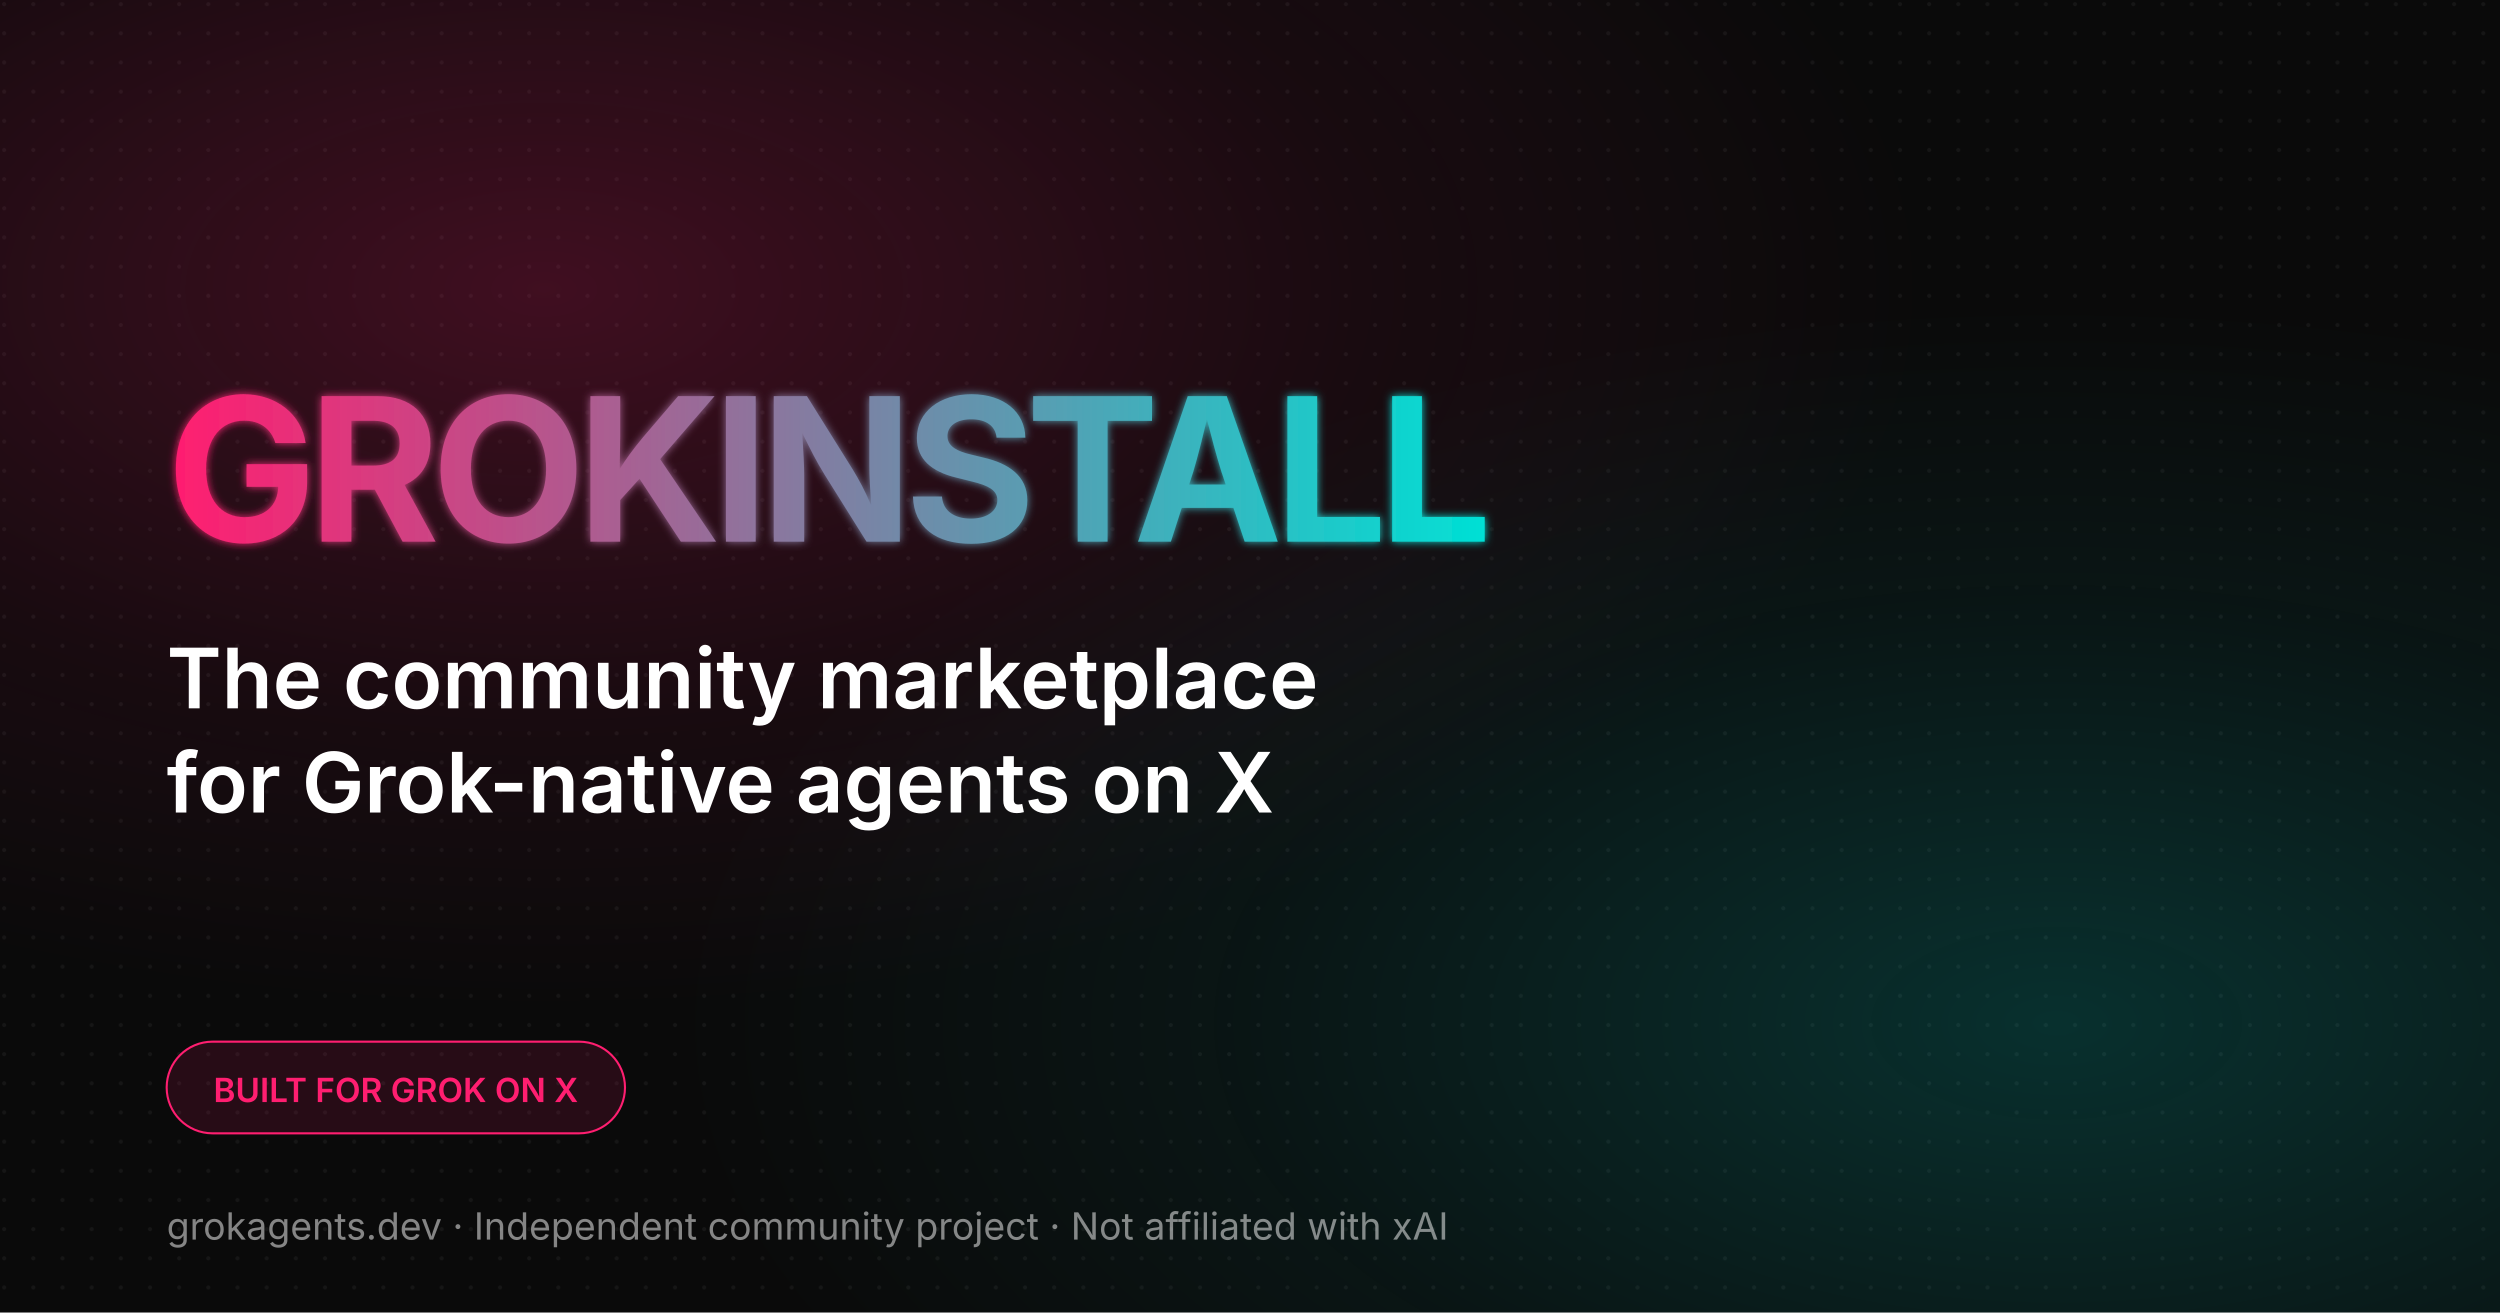
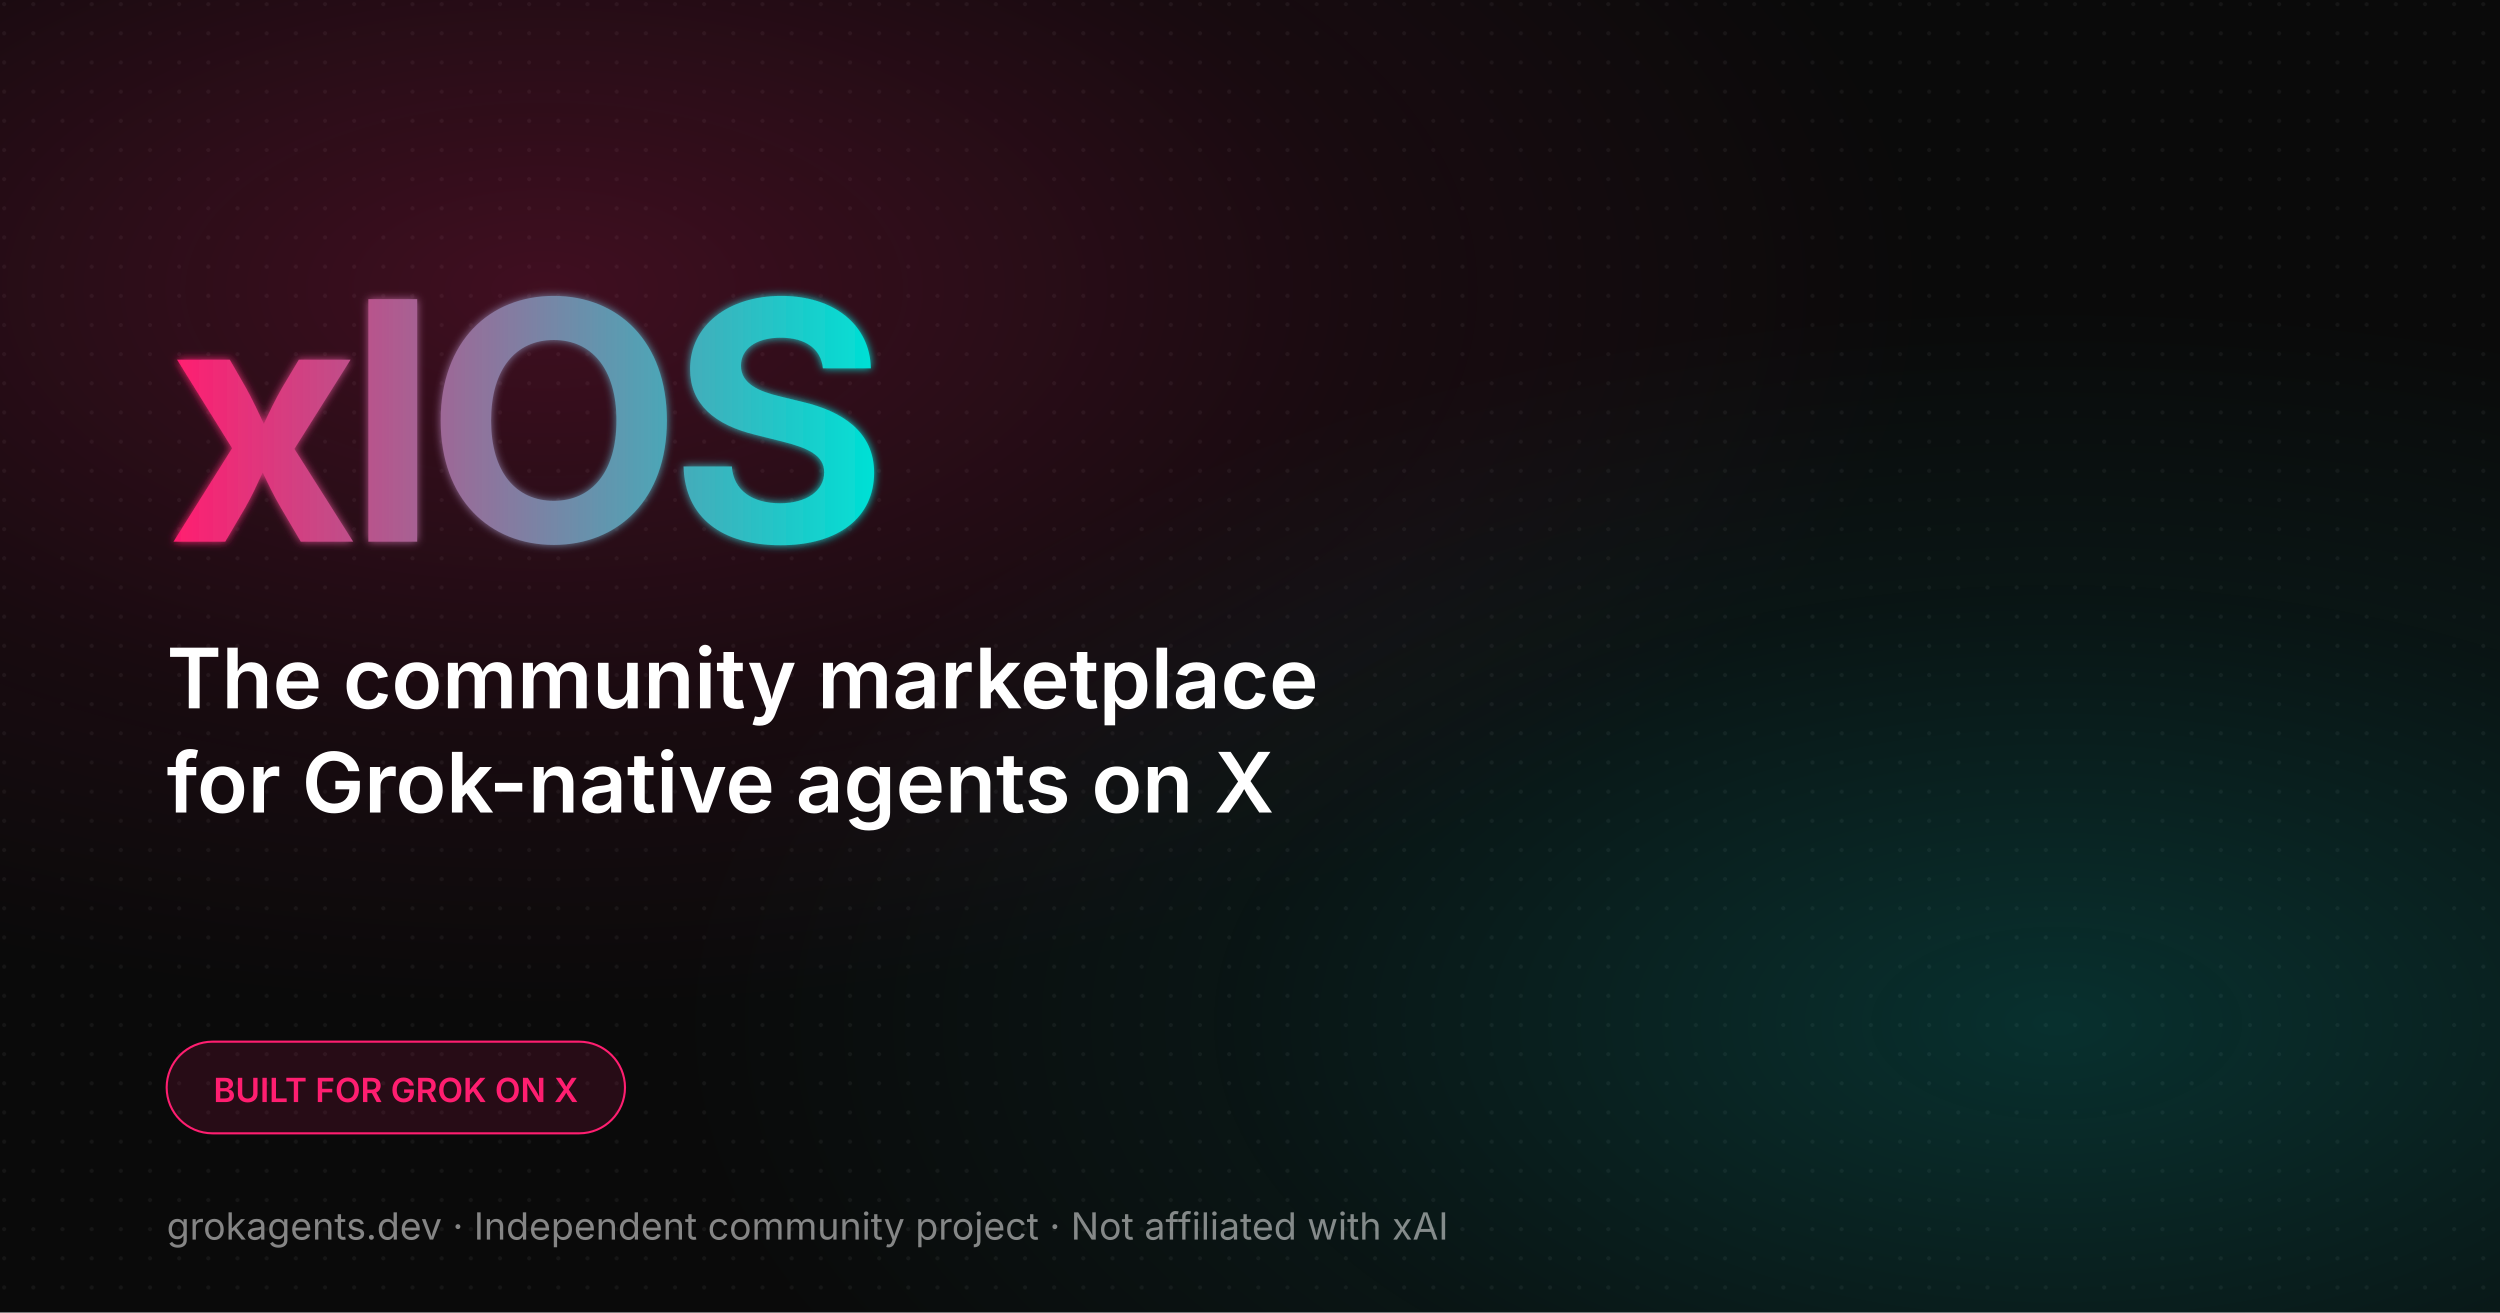
- <svg xmlns="http://www.w3.org/2000/svg" viewBox="0 0 1200 630" width="1200" height="630" role="img" aria-label="GrokInstall — The community marketplace for Grok-native agents on X">
+ <svg xmlns="http://www.w3.org/2000/svg" viewBox="0 0 1200 630" width="1200" height="630" role="img" aria-label="xlOS — The community marketplace for Grok-native agents on X">
  <defs>
    <radialGradient id="og-plasma" cx="22%" cy="22%" r="55%">
      <stop offset="0%" stop-color="#FF1E70" stop-opacity="0.22" />
      <stop offset="60%" stop-color="#FF1E70" stop-opacity="0.06" />
      <stop offset="100%" stop-color="#FF1E70" stop-opacity="0" />
    </radialGradient>
    <radialGradient id="og-aurora" cx="82%" cy="78%" r="55%">
      <stop offset="0%" stop-color="#00E0D5" stop-opacity="0.18" />
      <stop offset="60%" stop-color="#00E0D5" stop-opacity="0.05" />
      <stop offset="100%" stop-color="#00E0D5" stop-opacity="0" />
    </radialGradient>
    <linearGradient id="og-wordmark" x1="0" y1="0" x2="1" y2="0">
      <stop offset="0%" stop-color="#FF1E70" />
      <stop offset="100%" stop-color="#00E0D5" />
    </linearGradient>
    <linearGradient id="og-divider" x1="0" y1="0" x2="1" y2="0">
      <stop offset="0%" stop-color="#FF1E70" stop-opacity="0" />
      <stop offset="35%" stop-color="#FF1E70" stop-opacity="0.7" />
      <stop offset="65%" stop-color="#00E0D5" stop-opacity="0.7" />
      <stop offset="100%" stop-color="#00E0D5" stop-opacity="0" />
    </linearGradient>
    <pattern id="og-halftone" x="0" y="0" width="14" height="14" patternUnits="userSpaceOnUse">
      <circle cx="2" cy="2" r="1" fill="#FFFFFF" fill-opacity="0.05" />
    </pattern>
    <filter id="og-neon" x="-10%" y="-30%" width="120%" height="160%">
      <feGaussianBlur stdDeviation="2" result="b" />
      <feMerge>
        <feMergeNode in="b" />
        <feMergeNode in="SourceGraphic" />
      </feMerge>
    </filter>
  </defs>
  <rect width="1200" height="630" fill="#0A0A0A" />
  <rect width="1200" height="630" fill="url(#og-halftone)" />
  <rect width="1200" height="630" fill="url(#og-plasma)" />
  <rect width="1200" height="630" fill="url(#og-aurora)" />
-   <text x="80" y="260" font-family="Inter, sans-serif" font-weight="700" font-size="96" letter-spacing="-4" fill="url(#og-wordmark)" filter="url(#og-neon)">GROKINSTALL</text>
+   <text x="80" y="260" font-family="Inter, sans-serif" font-weight="700" font-size="160" letter-spacing="-6" fill="url(#og-wordmark)" filter="url(#og-neon)">xlOS</text>
  <text x="80" y="340" font-family="Inter, sans-serif" font-weight="600" font-size="40" fill="#FFFFFF">The community marketplace</text>
  <text x="80" y="390" font-family="Inter, sans-serif" font-weight="600" font-size="40" fill="#FFFFFF">for Grok-native agents on X</text>
  <g transform="translate(80, 500)">
    <rect width="220" height="44" rx="22" fill="rgba(255,30,112,0.12)" stroke="#FF1E70" stroke-width="1" />
    <text x="110" y="29" text-anchor="middle" font-family="Inter, sans-serif" font-weight="600" font-size="16" fill="#FF1E70">BUILT FOR GROK ON X</text>
  </g>
  <line x1="0" y1="615" x2="1200" y2="615" stroke="url(#og-divider)" stroke-width="1" />
  <text x="80" y="595" font-family="Inter, sans-serif" font-size="18" fill="rgba(255,255,255,0.5)">grokagents.dev · Independent community project · Not affiliated with xAI</text>
</svg>
